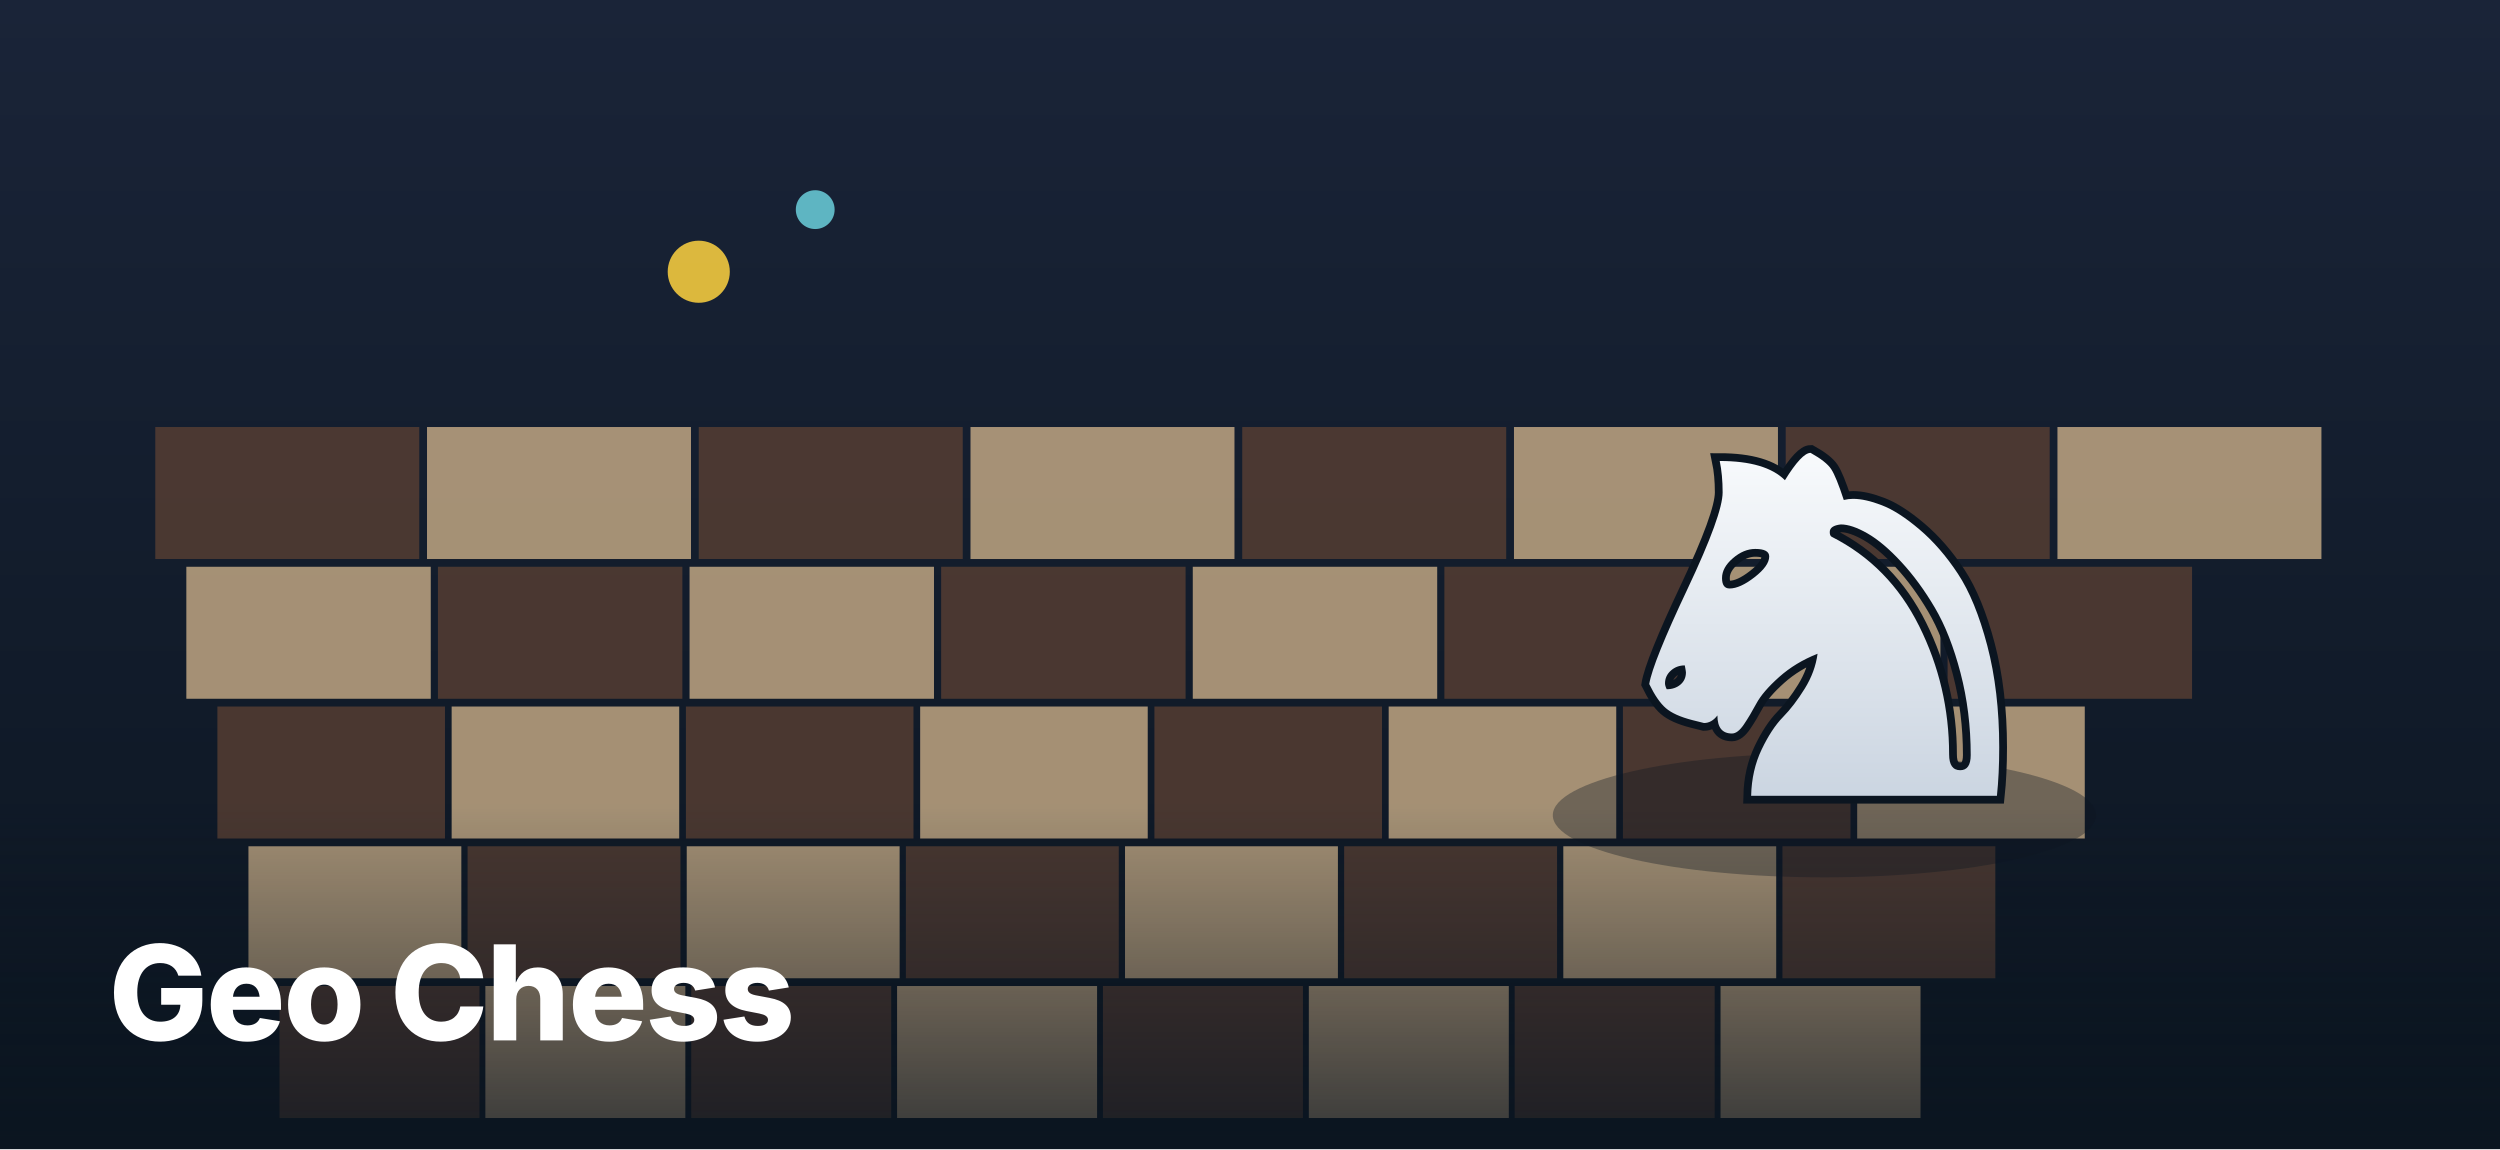
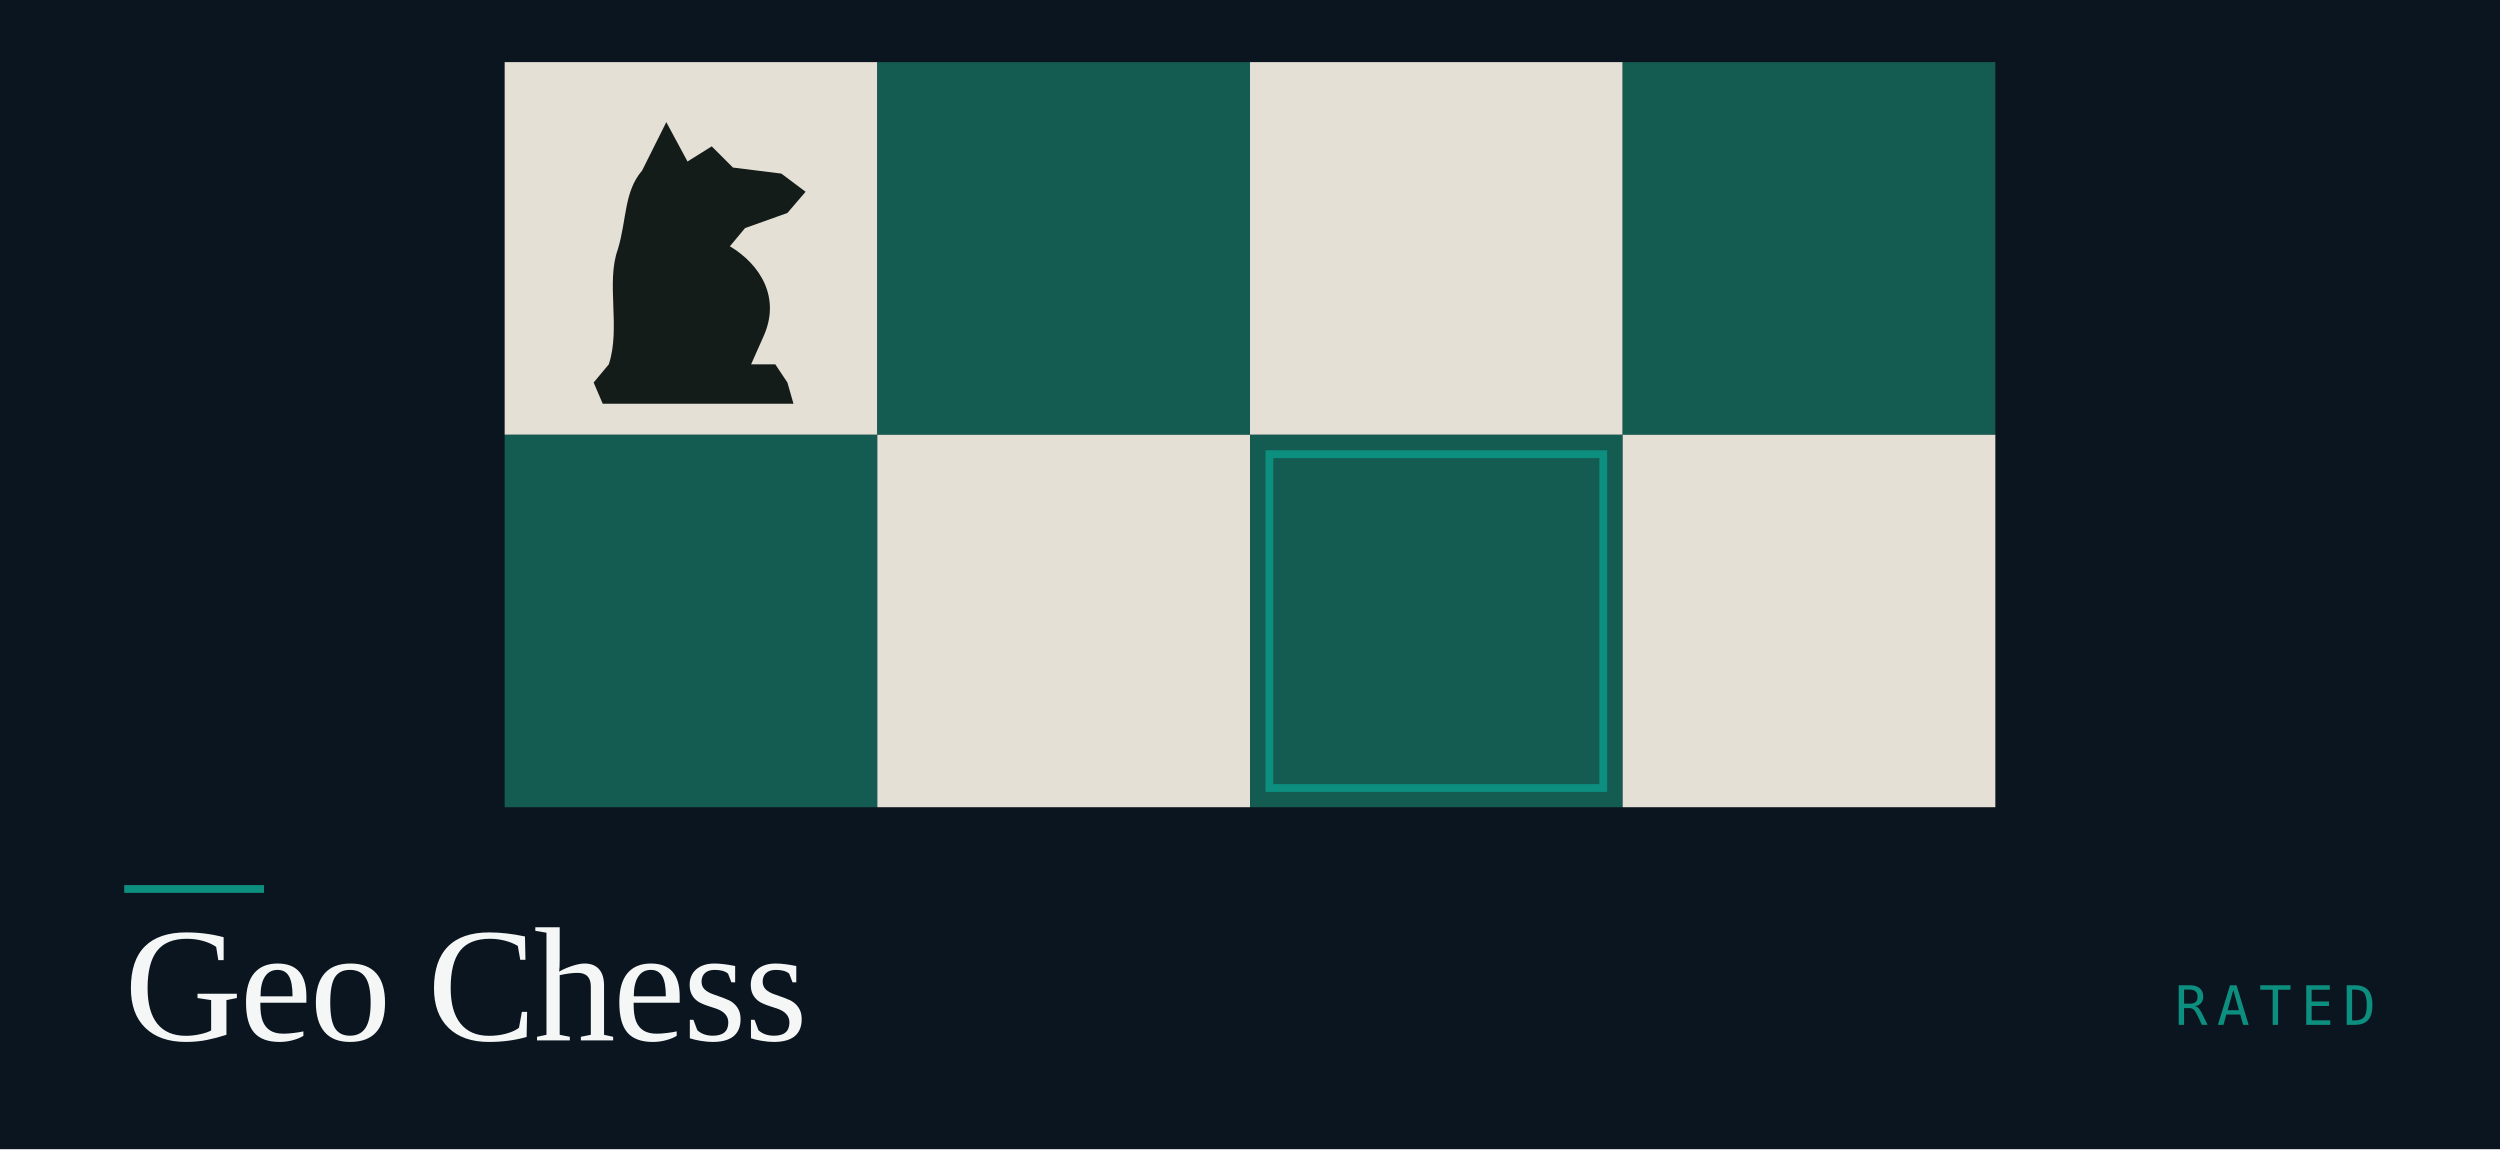
<svg xmlns="http://www.w3.org/2000/svg" viewBox="0 0 644 296" width="644" height="296" role="img" aria-label="Geo Chess">
-   <defs>
-     <linearGradient id="bg" x1="0" y1="0" x2="0" y2="1">
-       <stop offset="0%" stop-color="#1A2438" />
-       <stop offset="100%" stop-color="#0B1520" />
-     </linearGradient>
-     <linearGradient id="knight" x1="0" y1="0" x2="0" y2="1">
-       <stop offset="0%" stop-color="#F8FAFC" />
-       <stop offset="100%" stop-color="#CBD5E1" />
-     </linearGradient>
-   </defs>
-   <rect width="644" height="296" fill="url(#bg)" />
-   <g opacity=".9">
-     <rect x="40" y="110" width="68" height="34" fill="#5C4033" opacity=".85" />
-     <rect x="110" y="110" width="68" height="34" fill="#D2B48C" opacity=".85" />
-     <rect x="180" y="110" width="68" height="34" fill="#5C4033" opacity=".85" />
-     <rect x="250" y="110" width="68" height="34" fill="#D2B48C" opacity=".85" />
-     <rect x="320" y="110" width="68" height="34" fill="#5C4033" opacity=".85" />
-     <rect x="390" y="110" width="68" height="34" fill="#D2B48C" opacity=".85" />
-     <rect x="460" y="110" width="68" height="34" fill="#5C4033" opacity=".85" />
-     <rect x="530" y="110" width="68" height="34" fill="#D2B48C" opacity=".85" />
-     <rect x="48" y="146" width="62.963" height="34" fill="#D2B48C" opacity=".85" />
-     <rect x="112.815" y="146" width="62.963" height="34" fill="#5C4033" opacity=".85" />
-     <rect x="177.63" y="146" width="62.963" height="34" fill="#D2B48C" opacity=".85" />
-     <rect x="242.444" y="146" width="62.963" height="34" fill="#5C4033" opacity=".85" />
-     <rect x="307.259" y="146" width="62.963" height="34" fill="#D2B48C" opacity=".85" />
-     <rect x="372.074" y="146" width="62.963" height="34" fill="#5C4033" opacity=".85" />
-     <rect x="436.889" y="146" width="62.963" height="34" fill="#D2B48C" opacity=".85" />
-     <rect x="501.704" y="146" width="62.963" height="34" fill="#5C4033" opacity=".85" />
-     <rect x="56" y="182" width="58.621" height="34" fill="#5C4033" opacity=".85" />
-     <rect x="116.345" y="182" width="58.621" height="34" fill="#D2B48C" opacity=".85" />
-     <rect x="176.69" y="182" width="58.621" height="34" fill="#5C4033" opacity=".85" />
-     <rect x="237.034" y="182" width="58.621" height="34" fill="#D2B48C" opacity=".85" />
-     <rect x="297.379" y="182" width="58.621" height="34" fill="#5C4033" opacity=".85" />
-     <rect x="357.724" y="182" width="58.621" height="34" fill="#D2B48C" opacity=".85" />
-     <rect x="418.069" y="182" width="58.621" height="34" fill="#5C4033" opacity=".85" />
-     <rect x="478.414" y="182" width="58.621" height="34" fill="#D2B48C" opacity=".85" />
-     <rect x="64" y="218" width="54.839" height="34" fill="#D2B48C" opacity=".85" />
-     <rect x="120.452" y="218" width="54.839" height="34" fill="#5C4033" opacity=".85" />
-     <rect x="176.903" y="218" width="54.839" height="34" fill="#D2B48C" opacity=".85" />
-     <rect x="233.355" y="218" width="54.839" height="34" fill="#5C4033" opacity=".85" />
-     <rect x="289.806" y="218" width="54.839" height="34" fill="#D2B48C" opacity=".85" />
-     <rect x="346.258" y="218" width="54.839" height="34" fill="#5C4033" opacity=".85" />
-     <rect x="402.71" y="218" width="54.839" height="34" fill="#D2B48C" opacity=".85" />
-     <rect x="459.161" y="218" width="54.839" height="34" fill="#5C4033" opacity=".85" />
-     <rect x="72" y="254" width="51.515" height="34" fill="#5C4033" opacity=".85" />
-     <rect x="125.03" y="254" width="51.515" height="34" fill="#D2B48C" opacity=".85" />
-     <rect x="178.061" y="254" width="51.515" height="34" fill="#5C4033" opacity=".85" />
-     <rect x="231.091" y="254" width="51.515" height="34" fill="#D2B48C" opacity=".85" />
-     <rect x="284.121" y="254" width="51.515" height="34" fill="#5C4033" opacity=".85" />
-     <rect x="337.152" y="254" width="51.515" height="34" fill="#D2B48C" opacity=".85" />
-     <rect x="390.182" y="254" width="51.515" height="34" fill="#5C4033" opacity=".85" />
-     <rect x="443.212" y="254" width="51.515" height="34" fill="#D2B48C" opacity=".85" />
+   <rect width="644" height="296" fill="#0B1520" />
+   <g>
+     <rect x="130" y="16" width="96" height="96" fill="#E4E0D6" />
+     <rect x="226" y="16" width="96" height="96" fill="#145C52" />
+     <rect x="322" y="16" width="96" height="96" fill="#E4E0D6" />
+     <rect x="418" y="16" width="96" height="96" fill="#145C52" />
+     <rect x="130" y="112" width="96" height="96" fill="#145C52" />
+     <rect x="226" y="112" width="96" height="96" fill="#E4E0D6" />
+     <rect x="322" y="112" width="96" height="96" fill="#145C52" />
+     <rect x="418" y="112" width="96" height="96" fill="#E4E0D6" />
  </g>
-   <ellipse cx="470" cy="210" rx="70" ry="16" fill="#0B1520" opacity=".35" />
-   <text x="470" y="205" text-anchor="middle" font-family="Georgia,'Times New Roman',serif" font-size="150" fill="url(#knight)" stroke="#0B1520" stroke-width="4" paint-order="stroke fill">♞</text>
-   <circle cx="180" cy="70" r="8" fill="#FFD23F" opacity=".85" />
-   <circle cx="210" cy="54" r="5" fill="#7CF3FF" opacity=".7" />
-   <defs>
-     <linearGradient id="titleFade" x1="0" y1="0" x2="0" y2="1">
-       <stop offset="0%" stop-color="#0B1520" stop-opacity="0" />
-       <stop offset="100%" stop-color="#0B1520" stop-opacity="0.72" />
-     </linearGradient>
-   </defs>
-   <rect x="0" y="208" width="644" height="88" fill="url(#titleFade)" />
-   <text x="28" y="268" font-family="system-ui,-apple-system,BlinkMacSystemFont,Segoe UI,sans-serif" font-size="34" font-weight="800" fill="#FFFFFF" letter-spacing="-0.5">Geo Chess</text>
+   <rect x="327" y="117" width="86" height="86" fill="none" stroke="#0C8F7F" stroke-width="2" />
+   <g transform="translate(142,26) scale(0.39)" fill="#141C1A">
+     <path d="M34 200              L28 186              L38 174              C46 150 36 120 44 98              C50 78 48 60 60 46              L76 14              L90 40              L106 30              L120 44              L152 48              L168 60              L156 74              L128 84              L118 96              C138 108 152 130 140 156              L132 174              L148 174              L156 186              L160 200              Z" />
+   </g>
+   <rect x="0" y="208" width="644" height="88" fill="#0B1520" />
+   <rect x="32" y="228" width="36" height="2" fill="#0C8F7F" />
+   <text x="32" y="268" font-family="Georgia, 'Liberation Serif', 'Times New Roman', 'Noto Serif', serif" font-size="42" font-weight="400" fill="#F4F7F6" letter-spacing="-0.6">Geo Chess</text>
+   <text x="612" y="264" text-anchor="end" font-family="'JetBrains Mono', ui-monospace, Menlo, Consolas, monospace" font-size="14" font-weight="500" fill="#0C8F7F" letter-spacing="2.4">RATED</text>
</svg>
